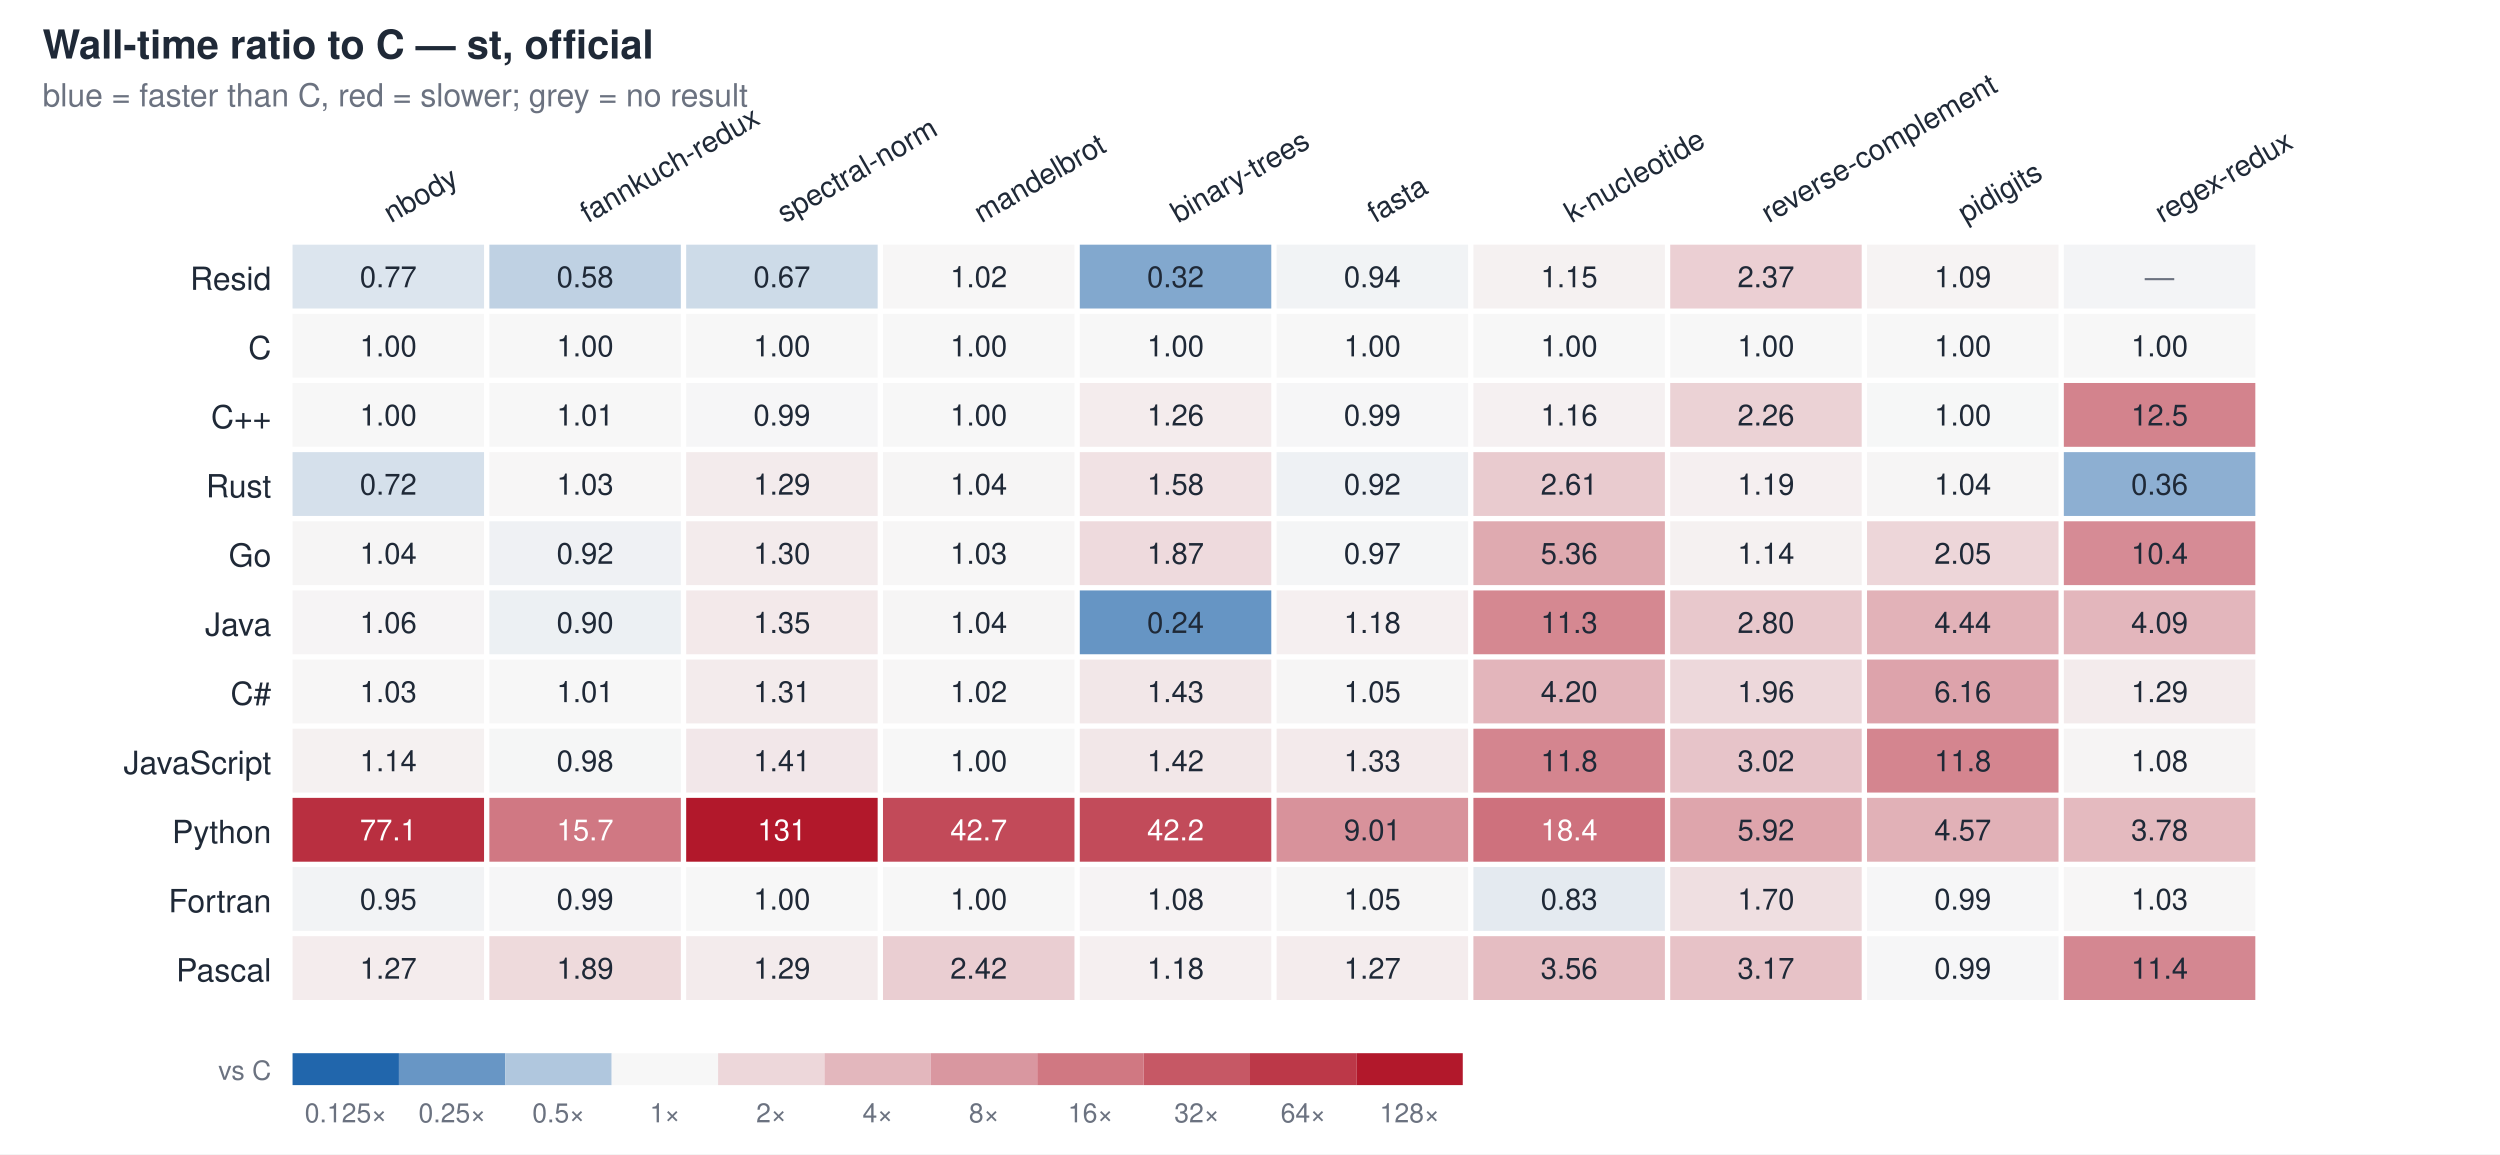
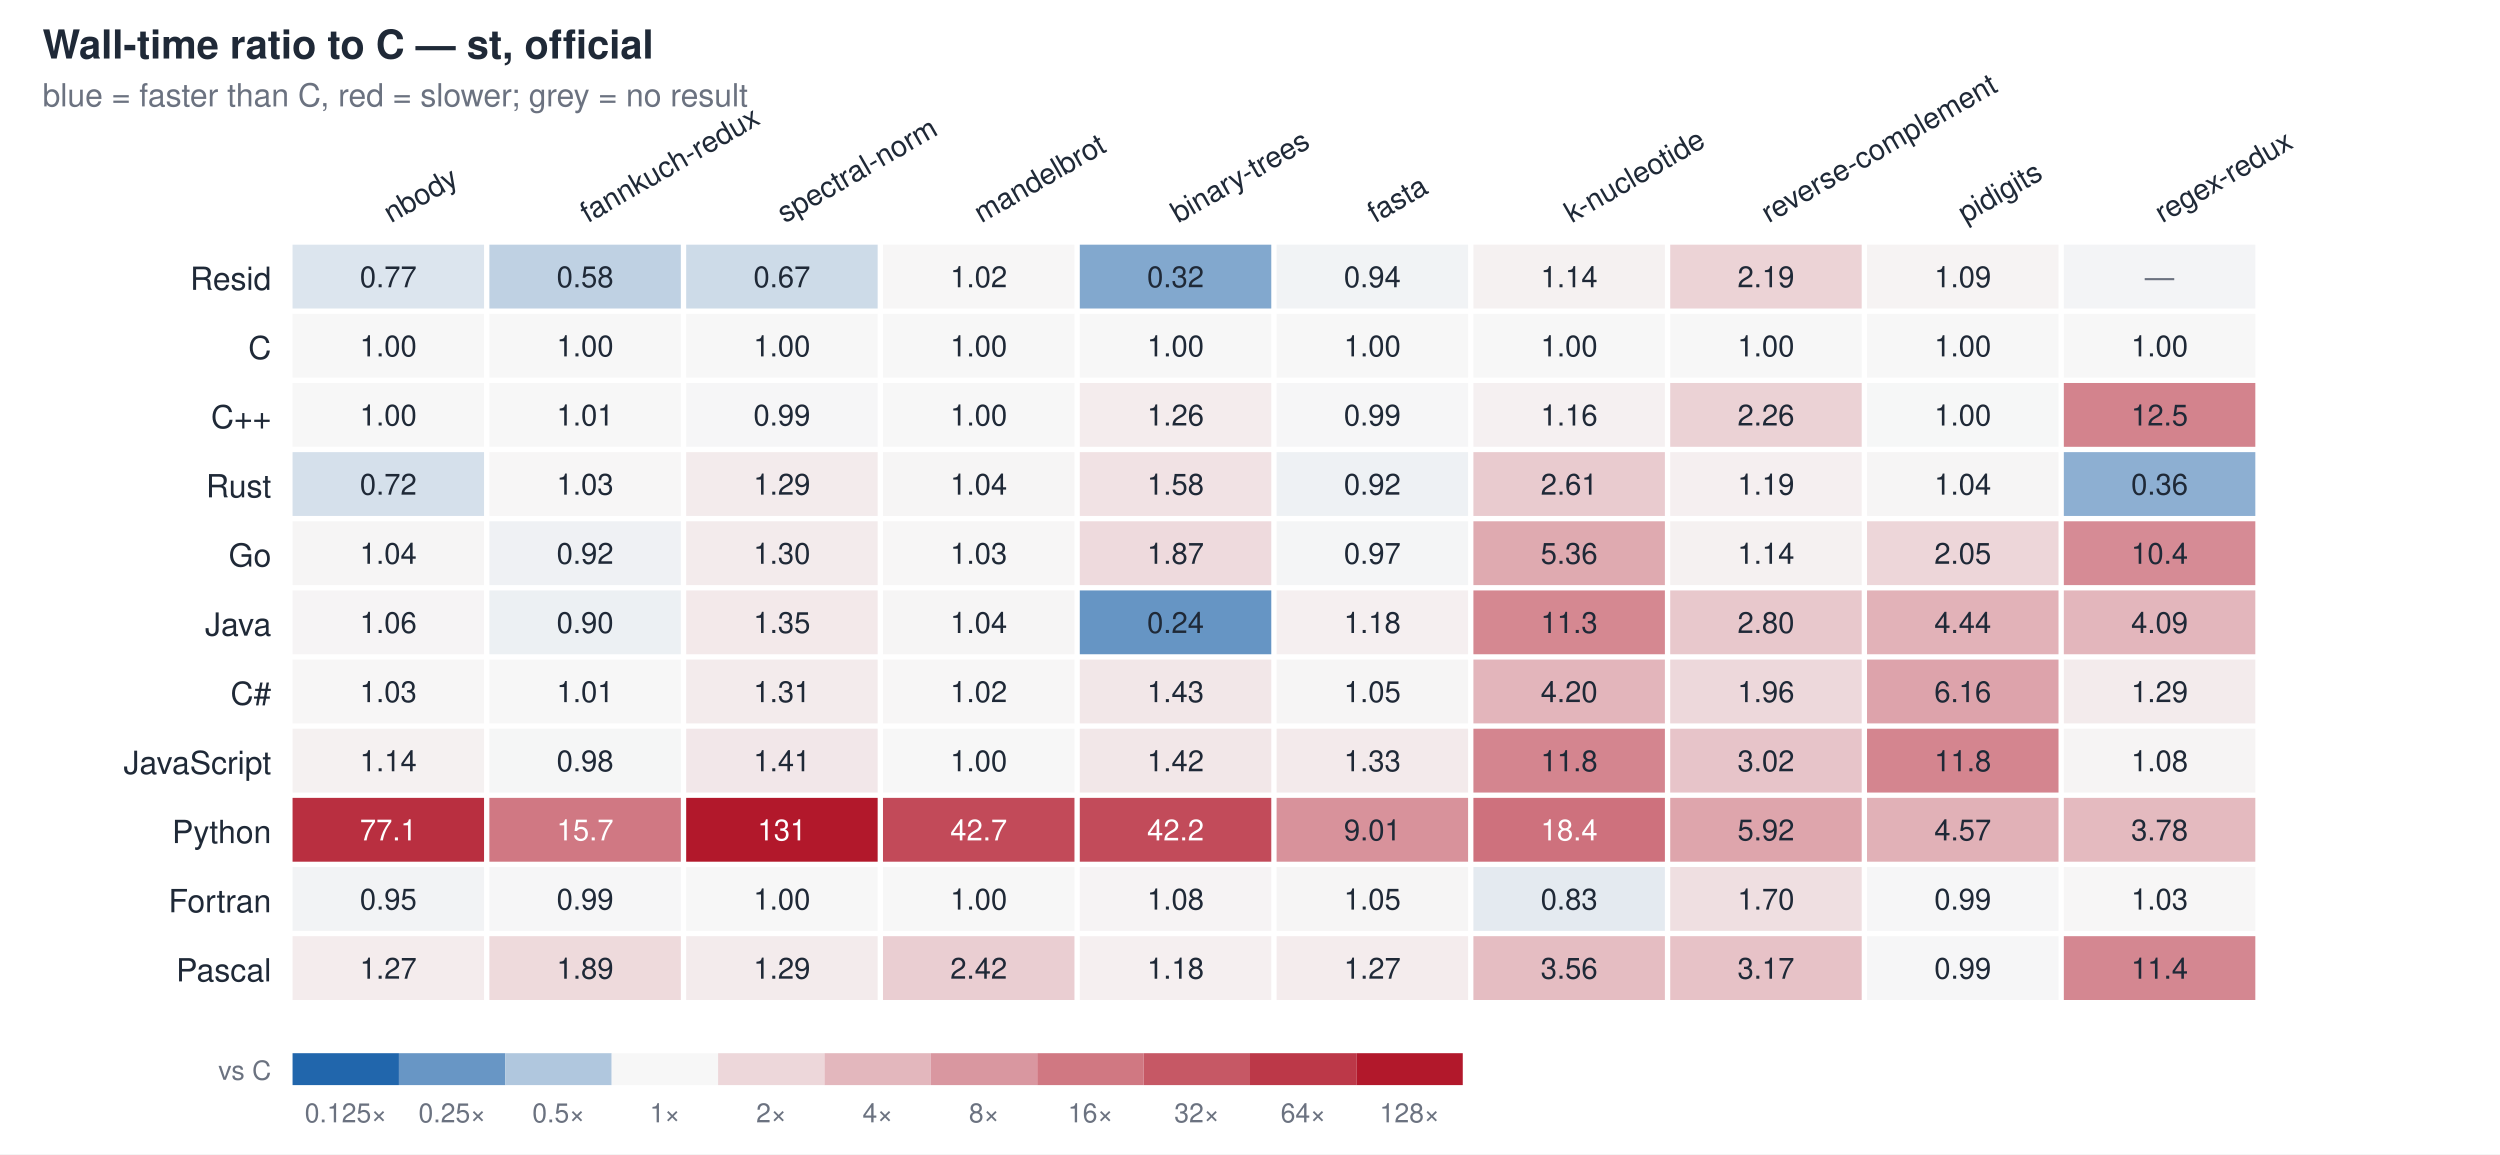
<svg xmlns="http://www.w3.org/2000/svg" width="940" height="434" viewBox="0 0 940 434" font-family="Helvetica, Arial, sans-serif" font-size="11">
  <rect x="0" y="0" width="940" height="434" fill="#ffffff" />
  <text x="16" y="22" font-size="15" font-weight="bold" fill="#1f2937">Wall-time ratio to C — st, official</text>
  <text x="16" y="40" font-size="12" fill="#6b7280">blue = faster than C, red = slower; grey = no result</text>
  <text x="147.0" y="84" text-anchor="start" fill="#1f2937" transform="rotate(-30 147.0 84)">nbody</text>
  <text x="221.0" y="84" text-anchor="start" fill="#1f2937" transform="rotate(-30 221.0 84)">fannkuch-redux</text>
  <text x="295.0" y="84" text-anchor="start" fill="#1f2937" transform="rotate(-30 295.0 84)">spectral-norm</text>
  <text x="369.0" y="84" text-anchor="start" fill="#1f2937" transform="rotate(-30 369.0 84)">mandelbrot</text>
  <text x="443.0" y="84" text-anchor="start" fill="#1f2937" transform="rotate(-30 443.0 84)">binary-trees</text>
  <text x="517.0" y="84" text-anchor="start" fill="#1f2937" transform="rotate(-30 517.0 84)">fasta</text>
  <text x="591.0" y="84" text-anchor="start" fill="#1f2937" transform="rotate(-30 591.0 84)">k-nucleotide</text>
  <text x="665.0" y="84" text-anchor="start" fill="#1f2937" transform="rotate(-30 665.0 84)">reverse-complement</text>
  <text x="739.0" y="84" text-anchor="start" fill="#1f2937" transform="rotate(-30 739.0 84)">pidigits</text>
  <text x="813.0" y="84" text-anchor="start" fill="#1f2937" transform="rotate(-30 813.0 84)">regex-redux</text>
  <text x="102" y="109.0" text-anchor="end" fill="#1f2937" font-size="12">Resid</text>
  <rect x="110" y="92" width="72" height="24" fill="#dce5ee" />
  <text x="146.0" y="108.0" text-anchor="middle" fill="#1f2937">0.77</text>
  <rect x="184" y="92" width="72" height="24" fill="#bfd1e3" />
  <text x="220.0" y="108.0" text-anchor="middle" fill="#1f2937">0.58</text>
  <rect x="258" y="92" width="72" height="24" fill="#cddbe8" />
  <text x="294.0" y="108.0" text-anchor="middle" fill="#1f2937">0.67</text>
  <rect x="332" y="92" width="72" height="24" fill="#f7f6f6" />
  <text x="368.0" y="108.0" text-anchor="middle" fill="#1f2937">1.02</text>
  <rect x="406" y="92" width="72" height="24" fill="#82a8ce" />
  <text x="442.0" y="108.0" text-anchor="middle" fill="#1f2937">0.32</text>
  <rect x="480" y="92" width="72" height="24" fill="#f1f3f5" />
  <text x="516.0" y="108.0" text-anchor="middle" fill="#1f2937">0.94</text>
  <rect x="554" y="92" width="72" height="24" fill="#f5f1f1" />
-   <text x="590.0" y="108.0" text-anchor="middle" fill="#1f2937">1.15</text>
-   <rect x="628" y="92" width="72" height="24" fill="#ebcfd3" />
-   <text x="664.0" y="108.0" text-anchor="middle" fill="#1f2937">2.37</text>
+   <text x="590.0" y="108.0" text-anchor="middle" fill="#1f2937">1.14</text>
+   <rect x="628" y="92" width="72" height="24" fill="#ecd3d6" />
+   <text x="664.0" y="108.0" text-anchor="middle" fill="#1f2937">2.19</text>
  <rect x="702" y="92" width="72" height="24" fill="#f6f3f3" />
  <text x="738.0" y="108.0" text-anchor="middle" fill="#1f2937">1.09</text>
  <rect x="776" y="92" width="72" height="24" fill="#f3f4f6" />
  <text x="812.0" y="108.0" text-anchor="middle" fill="#6b7280">—</text>
  <text x="102" y="135.0" text-anchor="end" fill="#1f2937" font-size="12">C</text>
  <rect x="110" y="118" width="72" height="24" fill="#f7f7f7" />
  <text x="146.0" y="134.0" text-anchor="middle" fill="#1f2937">1.00</text>
  <rect x="184" y="118" width="72" height="24" fill="#f7f7f7" />
  <text x="220.0" y="134.0" text-anchor="middle" fill="#1f2937">1.00</text>
  <rect x="258" y="118" width="72" height="24" fill="#f7f7f7" />
  <text x="294.0" y="134.0" text-anchor="middle" fill="#1f2937">1.00</text>
  <rect x="332" y="118" width="72" height="24" fill="#f7f7f7" />
  <text x="368.0" y="134.0" text-anchor="middle" fill="#1f2937">1.00</text>
  <rect x="406" y="118" width="72" height="24" fill="#f7f7f7" />
  <text x="442.0" y="134.0" text-anchor="middle" fill="#1f2937">1.00</text>
  <rect x="480" y="118" width="72" height="24" fill="#f7f7f7" />
  <text x="516.0" y="134.0" text-anchor="middle" fill="#1f2937">1.00</text>
  <rect x="554" y="118" width="72" height="24" fill="#f7f7f7" />
  <text x="590.0" y="134.0" text-anchor="middle" fill="#1f2937">1.00</text>
  <rect x="628" y="118" width="72" height="24" fill="#f7f7f7" />
  <text x="664.0" y="134.0" text-anchor="middle" fill="#1f2937">1.00</text>
  <rect x="702" y="118" width="72" height="24" fill="#f7f7f7" />
  <text x="738.0" y="134.0" text-anchor="middle" fill="#1f2937">1.00</text>
  <rect x="776" y="118" width="72" height="24" fill="#f7f7f7" />
  <text x="812.0" y="134.0" text-anchor="middle" fill="#1f2937">1.00</text>
  <text x="102" y="161.0" text-anchor="end" fill="#1f2937" font-size="12">C++</text>
  <rect x="110" y="144" width="72" height="24" fill="#f7f7f7" />
  <text x="146.0" y="160.0" text-anchor="middle" fill="#1f2937">1.00</text>
  <rect x="184" y="144" width="72" height="24" fill="#f7f7f7" />
  <text x="220.0" y="160.0" text-anchor="middle" fill="#1f2937">1.01</text>
  <rect x="258" y="144" width="72" height="24" fill="#f6f6f7" />
  <text x="294.0" y="160.0" text-anchor="middle" fill="#1f2937">0.99</text>
  <rect x="332" y="144" width="72" height="24" fill="#f7f7f7" />
  <text x="368.0" y="160.0" text-anchor="middle" fill="#1f2937">1.00</text>
  <rect x="406" y="144" width="72" height="24" fill="#f4eced" />
  <text x="442.0" y="160.0" text-anchor="middle" fill="#1f2937">1.26</text>
  <rect x="480" y="144" width="72" height="24" fill="#f6f6f7" />
  <text x="516.0" y="160.0" text-anchor="middle" fill="#1f2937">0.99</text>
  <rect x="554" y="144" width="72" height="24" fill="#f5f0f1" />
  <text x="590.0" y="160.0" text-anchor="middle" fill="#1f2937">1.16</text>
  <rect x="628" y="144" width="72" height="24" fill="#ebd2d5" />
  <text x="664.0" y="160.0" text-anchor="middle" fill="#1f2937">2.26</text>
  <rect x="702" y="144" width="72" height="24" fill="#f6f7f7" />
  <text x="738.0" y="160.0" text-anchor="middle" fill="#1f2937">1.00</text>
  <rect x="776" y="144" width="72" height="24" fill="#d3838d" />
  <text x="812.0" y="160.0" text-anchor="middle" fill="#1f2937">12.5</text>
  <text x="102" y="187.0" text-anchor="end" fill="#1f2937" font-size="12">Rust</text>
  <rect x="110" y="170" width="72" height="24" fill="#d5e0eb" />
  <text x="146.0" y="186.0" text-anchor="middle" fill="#1f2937">0.72</text>
  <rect x="184" y="170" width="72" height="24" fill="#f7f6f6" />
  <text x="220.0" y="186.0" text-anchor="middle" fill="#1f2937">1.03</text>
  <rect x="258" y="170" width="72" height="24" fill="#f3ebec" />
  <text x="294.0" y="186.0" text-anchor="middle" fill="#1f2937">1.29</text>
  <rect x="332" y="170" width="72" height="24" fill="#f6f5f5" />
  <text x="368.0" y="186.0" text-anchor="middle" fill="#1f2937">1.04</text>
  <rect x="406" y="170" width="72" height="24" fill="#f1e2e4" />
  <text x="442.0" y="186.0" text-anchor="middle" fill="#1f2937">1.58</text>
  <rect x="480" y="170" width="72" height="24" fill="#eef1f4" />
  <text x="516.0" y="186.0" text-anchor="middle" fill="#1f2937">0.92</text>
  <rect x="554" y="170" width="72" height="24" fill="#e9cbcf" />
  <text x="590.0" y="186.0" text-anchor="middle" fill="#1f2937">2.61</text>
  <rect x="628" y="170" width="72" height="24" fill="#f5eff0" />
  <text x="664.0" y="186.0" text-anchor="middle" fill="#1f2937">1.19</text>
  <rect x="702" y="170" width="72" height="24" fill="#f6f5f5" />
  <text x="738.0" y="186.0" text-anchor="middle" fill="#1f2937">1.04</text>
  <rect x="776" y="170" width="72" height="24" fill="#8dafd2" />
  <text x="812.0" y="186.0" text-anchor="middle" fill="#1f2937">0.36</text>
  <text x="102" y="213.0" text-anchor="end" fill="#1f2937" font-size="12">Go</text>
  <rect x="110" y="196" width="72" height="24" fill="#f6f5f5" />
  <text x="146.0" y="212.0" text-anchor="middle" fill="#1f2937">1.04</text>
  <rect x="184" y="196" width="72" height="24" fill="#eff1f4" />
  <text x="220.0" y="212.0" text-anchor="middle" fill="#1f2937">0.92</text>
  <rect x="258" y="196" width="72" height="24" fill="#f3ebec" />
  <text x="294.0" y="212.0" text-anchor="middle" fill="#1f2937">1.30</text>
  <rect x="332" y="196" width="72" height="24" fill="#f7f6f6" />
  <text x="368.0" y="212.0" text-anchor="middle" fill="#1f2937">1.03</text>
  <rect x="406" y="196" width="72" height="24" fill="#eedadd" />
  <text x="442.0" y="212.0" text-anchor="middle" fill="#1f2937">1.87</text>
  <rect x="480" y="196" width="72" height="24" fill="#f4f5f6" />
  <text x="516.0" y="212.0" text-anchor="middle" fill="#1f2937">0.97</text>
  <rect x="554" y="196" width="72" height="24" fill="#dfaab0" />
  <text x="590.0" y="212.0" text-anchor="middle" fill="#1f2937">5.36</text>
  <rect x="628" y="196" width="72" height="24" fill="#f5f1f1" />
  <text x="664.0" y="212.0" text-anchor="middle" fill="#1f2937">1.14</text>
  <rect x="702" y="196" width="72" height="24" fill="#edd6d9" />
  <text x="738.0" y="212.0" text-anchor="middle" fill="#1f2937">2.05</text>
  <rect x="776" y="196" width="72" height="24" fill="#d68b95" />
  <text x="812.0" y="212.0" text-anchor="middle" fill="#1f2937">10.4</text>
  <text x="102" y="239.0" text-anchor="end" fill="#1f2937" font-size="12">Java</text>
  <rect x="110" y="222" width="72" height="24" fill="#f6f4f5" />
  <text x="146.0" y="238.0" text-anchor="middle" fill="#1f2937">1.06</text>
  <rect x="184" y="222" width="72" height="24" fill="#ecf0f3" />
  <text x="220.0" y="238.0" text-anchor="middle" fill="#1f2937">0.90</text>
  <rect x="258" y="222" width="72" height="24" fill="#f3e9ea" />
  <text x="294.0" y="238.0" text-anchor="middle" fill="#1f2937">1.35</text>
  <rect x="332" y="222" width="72" height="24" fill="#f6f5f5" />
  <text x="368.0" y="238.0" text-anchor="middle" fill="#1f2937">1.04</text>
  <rect x="406" y="222" width="72" height="24" fill="#6695c4" />
  <text x="442.0" y="238.0" text-anchor="middle" fill="#1f2937">0.24</text>
  <rect x="480" y="222" width="72" height="24" fill="#f5eff0" />
  <text x="516.0" y="238.0" text-anchor="middle" fill="#1f2937">1.18</text>
  <rect x="554" y="222" width="72" height="24" fill="#d58891" />
  <text x="590.0" y="238.0" text-anchor="middle" fill="#1f2937">11.3</text>
  <rect x="628" y="222" width="72" height="24" fill="#e8c8cc" />
  <text x="664.0" y="238.0" text-anchor="middle" fill="#1f2937">2.80</text>
  <rect x="702" y="222" width="72" height="24" fill="#e2b2b8" />
  <text x="738.0" y="238.0" text-anchor="middle" fill="#1f2937">4.44</text>
  <rect x="776" y="222" width="72" height="24" fill="#e3b6bc" />
  <text x="812.0" y="238.0" text-anchor="middle" fill="#1f2937">4.09</text>
  <text x="102" y="265.0" text-anchor="end" fill="#1f2937" font-size="12">C#</text>
  <rect x="110" y="248" width="72" height="24" fill="#f7f6f6" />
  <text x="146.0" y="264.0" text-anchor="middle" fill="#1f2937">1.03</text>
  <rect x="184" y="248" width="72" height="24" fill="#f7f7f7" />
  <text x="220.0" y="264.0" text-anchor="middle" fill="#1f2937">1.01</text>
  <rect x="258" y="248" width="72" height="24" fill="#f3ebec" />
  <text x="294.0" y="264.0" text-anchor="middle" fill="#1f2937">1.31</text>
  <rect x="332" y="248" width="72" height="24" fill="#f7f6f6" />
  <text x="368.0" y="264.0" text-anchor="middle" fill="#1f2937">1.02</text>
  <rect x="406" y="248" width="72" height="24" fill="#f2e7e8" />
  <text x="442.0" y="264.0" text-anchor="middle" fill="#1f2937">1.43</text>
  <rect x="480" y="248" width="72" height="24" fill="#f6f5f5" />
  <text x="516.0" y="264.0" text-anchor="middle" fill="#1f2937">1.05</text>
  <rect x="554" y="248" width="72" height="24" fill="#e3b5bb" />
  <text x="590.0" y="264.0" text-anchor="middle" fill="#1f2937">4.20</text>
  <rect x="628" y="248" width="72" height="24" fill="#edd8db" />
  <text x="664.0" y="264.0" text-anchor="middle" fill="#1f2937">1.96</text>
  <rect x="702" y="248" width="72" height="24" fill="#dda3ab" />
  <text x="738.0" y="264.0" text-anchor="middle" fill="#1f2937">6.16</text>
  <rect x="776" y="248" width="72" height="24" fill="#f3ebec" />
  <text x="812.0" y="264.0" text-anchor="middle" fill="#1f2937">1.29</text>
  <text x="102" y="291.0" text-anchor="end" fill="#1f2937" font-size="12">JavaScript</text>
  <rect x="110" y="274" width="72" height="24" fill="#f5f1f1" />
  <text x="146.0" y="290.0" text-anchor="middle" fill="#1f2937">1.14</text>
  <rect x="184" y="274" width="72" height="24" fill="#f5f6f6" />
  <text x="220.0" y="290.0" text-anchor="middle" fill="#1f2937">0.98</text>
  <rect x="258" y="274" width="72" height="24" fill="#f2e7e9" />
  <text x="294.0" y="290.0" text-anchor="middle" fill="#1f2937">1.41</text>
  <rect x="332" y="274" width="72" height="24" fill="#f7f7f7" />
  <text x="368.0" y="290.0" text-anchor="middle" fill="#1f2937">1.00</text>
  <rect x="406" y="274" width="72" height="24" fill="#f2e7e8" />
  <text x="442.0" y="290.0" text-anchor="middle" fill="#1f2937">1.42</text>
  <rect x="480" y="274" width="72" height="24" fill="#f3eaeb" />
  <text x="516.0" y="290.0" text-anchor="middle" fill="#1f2937">1.33</text>
  <rect x="554" y="274" width="72" height="24" fill="#d4858f" />
  <text x="590.0" y="290.0" text-anchor="middle" fill="#1f2937">11.8</text>
  <rect x="628" y="274" width="72" height="24" fill="#e7c4c9" />
  <text x="664.0" y="290.0" text-anchor="middle" fill="#1f2937">3.02</text>
  <rect x="702" y="274" width="72" height="24" fill="#d4858f" />
  <text x="738.0" y="290.0" text-anchor="middle" fill="#1f2937">11.8</text>
  <rect x="776" y="274" width="72" height="24" fill="#f6f4f4" />
  <text x="812.0" y="290.0" text-anchor="middle" fill="#1f2937">1.08</text>
  <text x="102" y="317.0" text-anchor="end" fill="#1f2937" font-size="12">Python</text>
  <rect x="110" y="300" width="72" height="24" fill="#b92f40" />
  <text x="146.0" y="316.0" text-anchor="middle" fill="#ffffff">77.1</text>
  <rect x="184" y="300" width="72" height="24" fill="#d07883" />
  <text x="220.0" y="316.0" text-anchor="middle" fill="#ffffff">15.7</text>
  <rect x="258" y="300" width="72" height="24" fill="#b2182b" />
  <text x="294.0" y="316.0" text-anchor="middle" fill="#ffffff">131</text>
  <rect x="332" y="300" width="72" height="24" fill="#c24a59" />
  <text x="368.0" y="316.0" text-anchor="middle" fill="#ffffff">42.7</text>
  <rect x="406" y="300" width="72" height="24" fill="#c24b5a" />
  <text x="442.0" y="316.0" text-anchor="middle" fill="#ffffff">42.2</text>
  <rect x="480" y="300" width="72" height="24" fill="#d8929b" />
  <text x="516.0" y="316.0" text-anchor="middle" fill="#1f2937">9.01</text>
  <rect x="554" y="300" width="72" height="24" fill="#ce717d" />
  <text x="590.0" y="316.0" text-anchor="middle" fill="#ffffff">18.4</text>
  <rect x="628" y="300" width="72" height="24" fill="#dea5ac" />
  <text x="664.0" y="316.0" text-anchor="middle" fill="#1f2937">5.92</text>
  <rect x="702" y="300" width="72" height="24" fill="#e1b1b7" />
  <text x="738.0" y="316.0" text-anchor="middle" fill="#1f2937">4.57</text>
  <rect x="776" y="300" width="72" height="24" fill="#e4babf" />
  <text x="812.0" y="316.0" text-anchor="middle" fill="#1f2937">3.78</text>
  <text x="102" y="343.0" text-anchor="end" fill="#1f2937" font-size="12">Fortran</text>
  <rect x="110" y="326" width="72" height="24" fill="#f2f3f5" />
  <text x="146.0" y="342.0" text-anchor="middle" fill="#1f2937">0.95</text>
  <rect x="184" y="326" width="72" height="24" fill="#f6f6f7" />
  <text x="220.0" y="342.0" text-anchor="middle" fill="#1f2937">0.99</text>
  <rect x="258" y="326" width="72" height="24" fill="#f7f7f7" />
  <text x="294.0" y="342.0" text-anchor="middle" fill="#1f2937">1.00</text>
  <rect x="332" y="326" width="72" height="24" fill="#f7f7f7" />
  <text x="368.0" y="342.0" text-anchor="middle" fill="#1f2937">1.00</text>
  <rect x="406" y="326" width="72" height="24" fill="#f6f3f4" />
  <text x="442.0" y="342.0" text-anchor="middle" fill="#1f2937">1.08</text>
  <rect x="480" y="326" width="72" height="24" fill="#f6f5f5" />
  <text x="516.0" y="342.0" text-anchor="middle" fill="#1f2937">1.05</text>
  <rect x="554" y="326" width="72" height="24" fill="#e4eaf0" />
  <text x="590.0" y="342.0" text-anchor="middle" fill="#1f2937">0.83</text>
  <rect x="628" y="326" width="72" height="24" fill="#efdfe1" />
  <text x="664.0" y="342.0" text-anchor="middle" fill="#1f2937">1.70</text>
  <rect x="702" y="326" width="72" height="24" fill="#f6f6f7" />
  <text x="738.0" y="342.0" text-anchor="middle" fill="#1f2937">0.99</text>
  <rect x="776" y="326" width="72" height="24" fill="#f7f6f6" />
  <text x="812.0" y="342.0" text-anchor="middle" fill="#1f2937">1.03</text>
  <text x="102" y="369.0" text-anchor="end" fill="#1f2937" font-size="12">Pascal</text>
  <rect x="110" y="352" width="72" height="24" fill="#f4eced" />
  <text x="146.0" y="368.0" text-anchor="middle" fill="#1f2937">1.27</text>
  <rect x="184" y="352" width="72" height="24" fill="#eedadc" />
  <text x="220.0" y="368.0" text-anchor="middle" fill="#1f2937">1.89</text>
  <rect x="258" y="352" width="72" height="24" fill="#f3ebec" />
  <text x="294.0" y="368.0" text-anchor="middle" fill="#1f2937">1.29</text>
  <rect x="332" y="352" width="72" height="24" fill="#eaced2" />
  <text x="368.0" y="368.0" text-anchor="middle" fill="#1f2937">2.42</text>
  <rect x="406" y="352" width="72" height="24" fill="#f5eff0" />
  <text x="442.0" y="368.0" text-anchor="middle" fill="#1f2937">1.18</text>
  <rect x="480" y="352" width="72" height="24" fill="#f4eced" />
  <text x="516.0" y="368.0" text-anchor="middle" fill="#1f2937">1.27</text>
  <rect x="554" y="352" width="72" height="24" fill="#e5bdc2" />
  <text x="590.0" y="368.0" text-anchor="middle" fill="#1f2937">3.56</text>
  <rect x="628" y="352" width="72" height="24" fill="#e7c2c7" />
  <text x="664.0" y="368.0" text-anchor="middle" fill="#1f2937">3.17</text>
  <rect x="702" y="352" width="72" height="24" fill="#f6f6f7" />
  <text x="738.0" y="368.0" text-anchor="middle" fill="#1f2937">0.99</text>
  <rect x="776" y="352" width="72" height="24" fill="#d48791" />
  <text x="812.0" y="368.0" text-anchor="middle" fill="#1f2937">11.4</text>
  <rect x="110" y="396" width="40" height="12" fill="#2166ac" />
  <text x="130.0" y="422" text-anchor="middle" fill="#6b7280" font-size="10">0.125×</text>
  <rect x="150" y="396" width="40" height="12" fill="#6896c5" />
  <text x="170.0" y="422" text-anchor="middle" fill="#6b7280" font-size="10">0.25×</text>
  <rect x="190" y="396" width="40" height="12" fill="#b0c7de" />
  <text x="210.0" y="422" text-anchor="middle" fill="#6b7280" font-size="10">0.5×</text>
  <rect x="230" y="396" width="40" height="12" fill="#f7f7f7" />
  <text x="250.0" y="422" text-anchor="middle" fill="#6b7280" font-size="10">1×</text>
  <rect x="270" y="396" width="40" height="12" fill="#edd7da" />
  <text x="290.0" y="422" text-anchor="middle" fill="#6b7280" font-size="10">2×</text>
  <rect x="310" y="396" width="40" height="12" fill="#e3b7bd" />
  <text x="330.0" y="422" text-anchor="middle" fill="#6b7280" font-size="10">4×</text>
  <rect x="350" y="396" width="40" height="12" fill="#d997a0" />
  <text x="370.0" y="422" text-anchor="middle" fill="#6b7280" font-size="10">8×</text>
  <rect x="390" y="396" width="40" height="12" fill="#d07882" />
  <text x="410.0" y="422" text-anchor="middle" fill="#6b7280" font-size="10">16×</text>
  <rect x="430" y="396" width="40" height="12" fill="#c65865" />
  <text x="450.0" y="422" text-anchor="middle" fill="#6b7280" font-size="10">32×</text>
  <rect x="470" y="396" width="40" height="12" fill="#bc3848" />
  <text x="490.0" y="422" text-anchor="middle" fill="#6b7280" font-size="10">64×</text>
  <rect x="510" y="396" width="40" height="12" fill="#b2182b" />
  <text x="530.0" y="422" text-anchor="middle" fill="#6b7280" font-size="10">128×</text>
  <text x="102" y="406" text-anchor="end" fill="#6b7280" font-size="10">vs C</text>
</svg>
